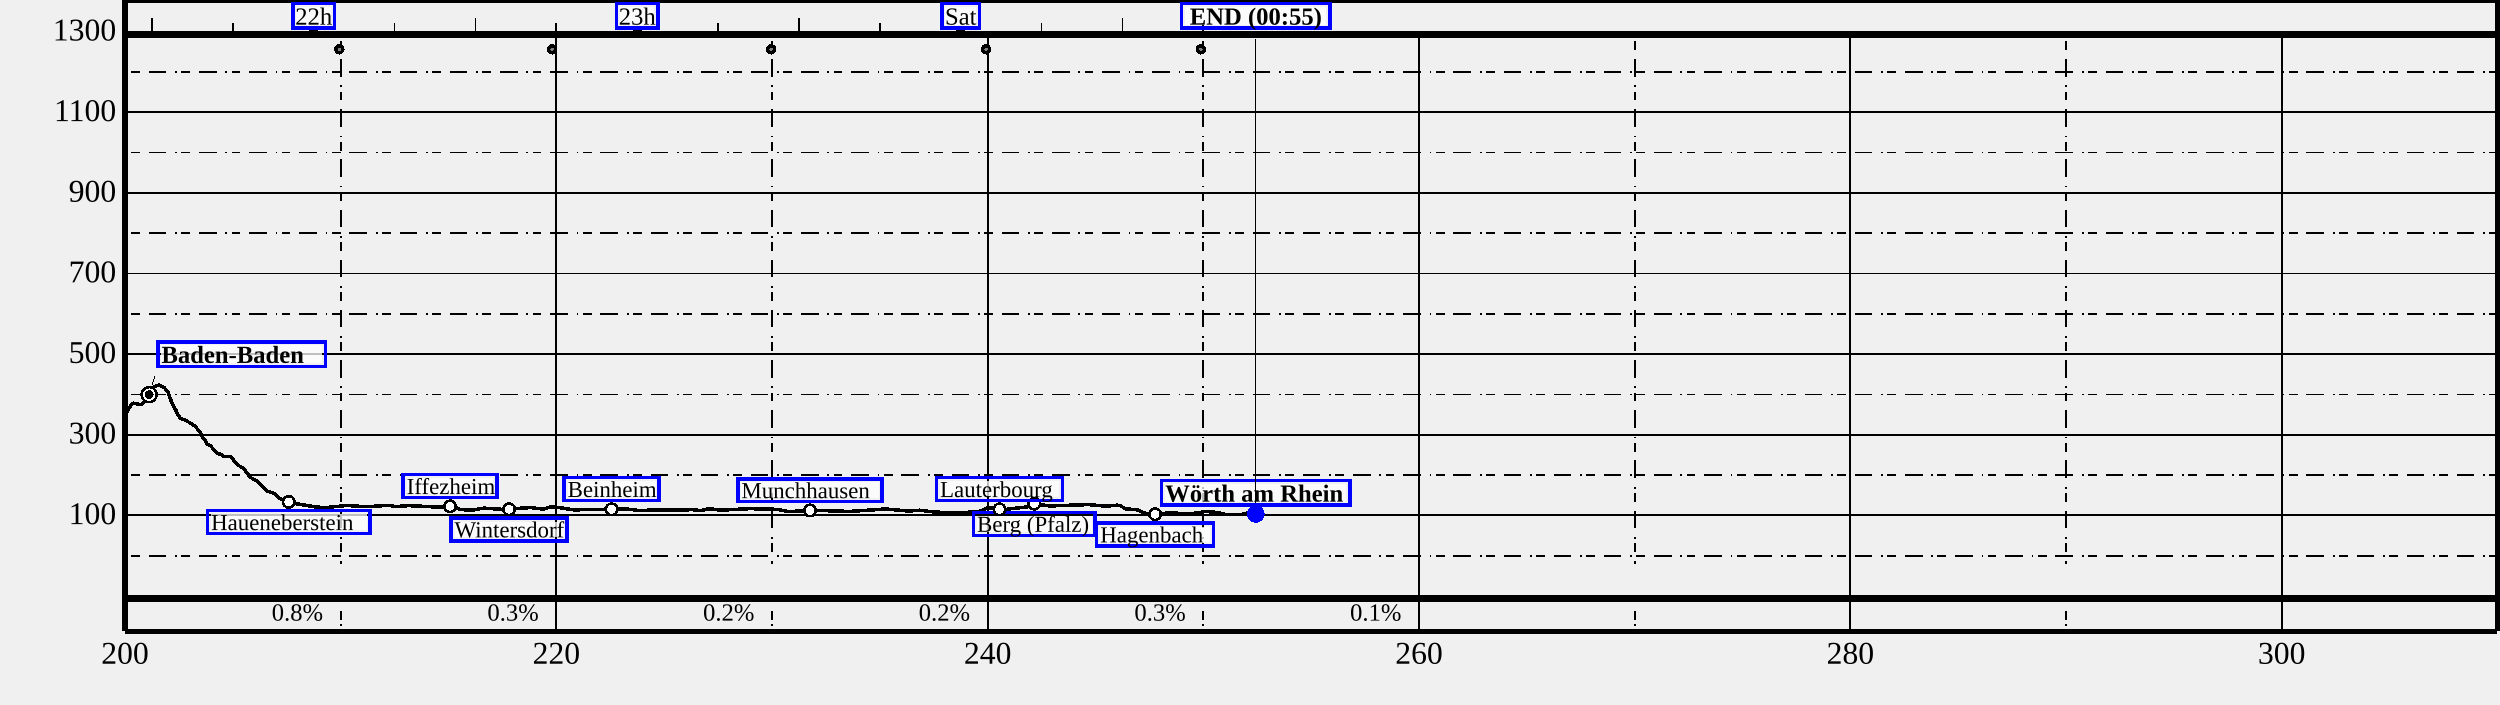
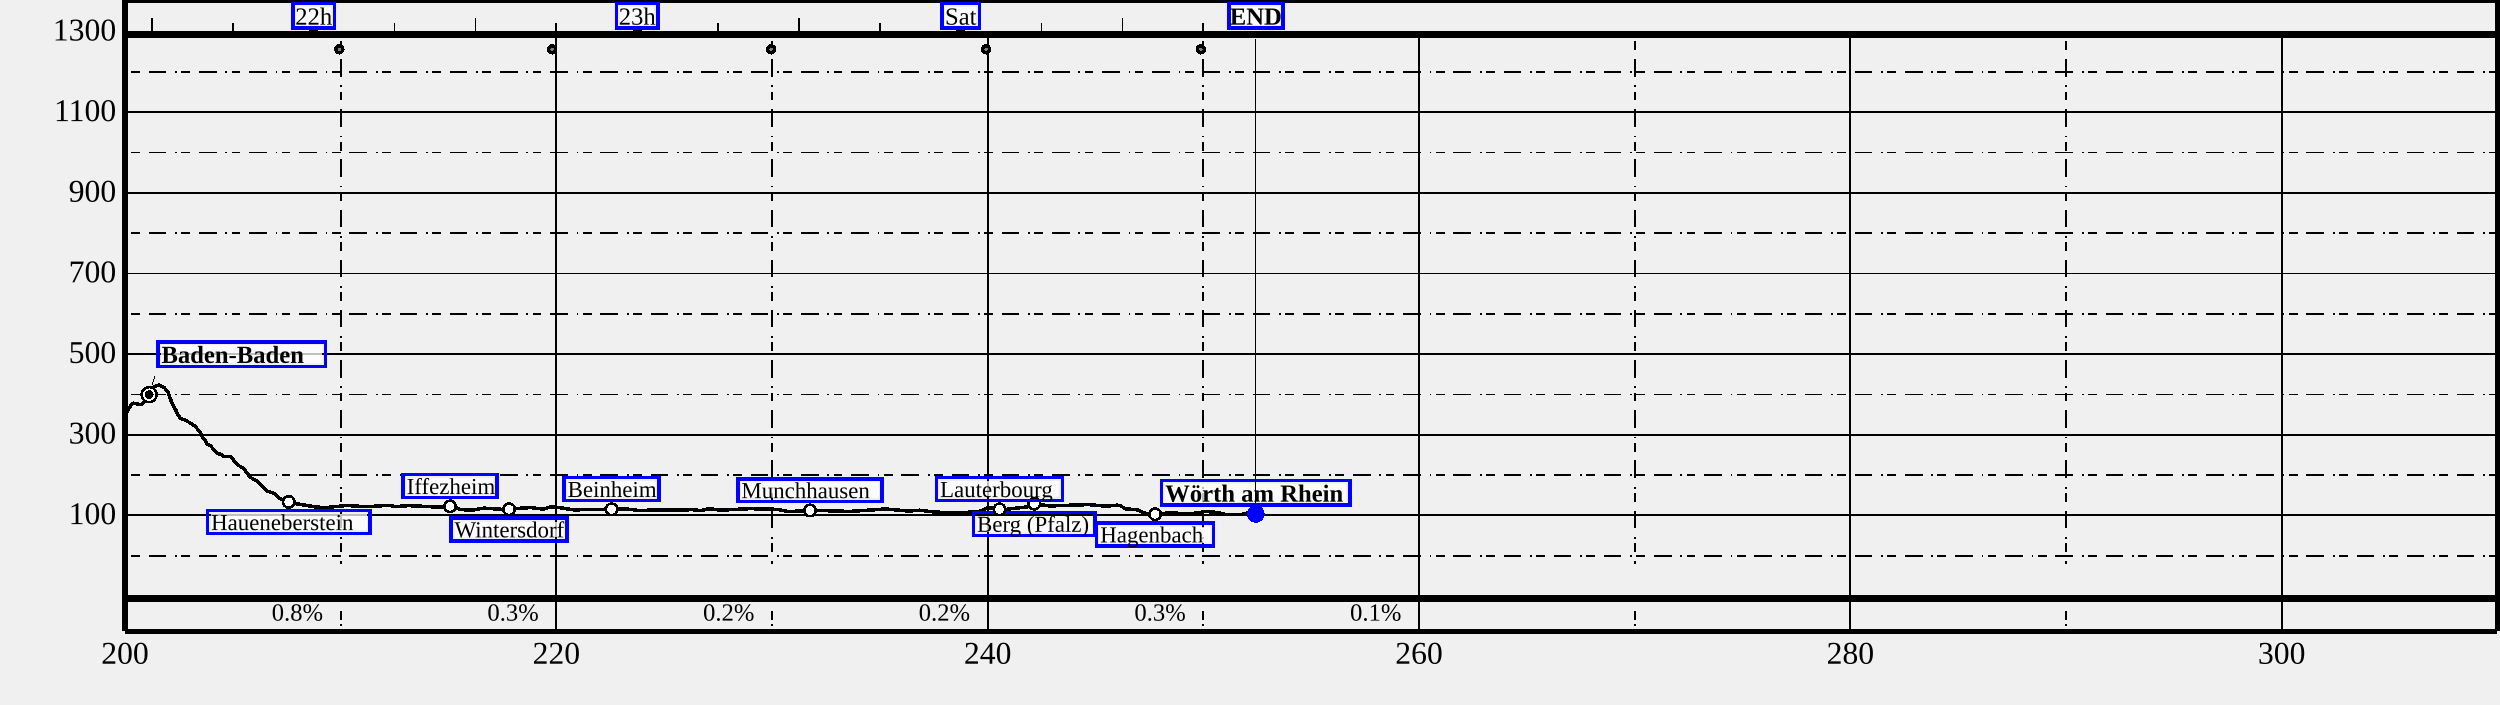
<svg xmlns="http://www.w3.org/2000/svg" height="400" width="1420">
  <g font-size="18" id="world" shape-rendering="crispEdges">
    <g id="BG" />
    <g id="SB" transform="translate(71 360)">
      <text text-anchor="middle" x="0" y="17">
200
</text>
      <text text-anchor="middle" x="245" y="17">
220
</text>
      <text text-anchor="middle" x="490" y="17">
240
</text>
      <text text-anchor="middle" x="735" y="17">
260
</text>
      <text text-anchor="middle" x="980" y="17">
280
</text>
      <text text-anchor="middle" x="1225" y="17">
300
</text>
    </g>
    <g id="SD" transform="translate(71 0)">
      <path d="M0,0 L1347.5,0" stroke="black" stroke-width="3" />
      <path d="M0,0 L0,358.5" stroke="black" stroke-width="3" />
      <path d="M0,358.5 L1347.5,358.5" stroke="black" stroke-width="3" />
      <path d="M1347.5,0 L1347.5,358.5" stroke="black" stroke-width="3" />
      <path d="M0,358.5 L1347.5,358.5" stroke="black" stroke-width="1" />
      <path d="M0,20 L0,358.5" stroke="black" stroke-width="1" />
      <path d="M245,20 L245,358.5" stroke="black" stroke-width="1" />
      <path d="M490,20 L490,358.5" stroke="black" stroke-width="1" />
      <path d="M735,20 L735,358.5" stroke="black" stroke-width="1" />
      <path d="M980,20 L980,358.5" stroke="black" stroke-width="1" />
      <path d="M1225,20 L1225,358.5" stroke="black" stroke-width="1" />
      <path d="M122.5,20 L122.5,320.5" stroke="black" stroke-dasharray="1.0,2.5,5.0,5.0,10.0,5.0" />
      <path d="M367.5,20 L367.5,320.5" stroke="black" stroke-dasharray="1.0,2.5,5.0,5.0,10.0,5.0" />
      <path d="M612.5,20 L612.5,320.5" stroke="black" stroke-dasharray="1.0,2.5,5.0,5.0,10.0,5.0" />
      <path d="M857.5,20 L857.5,320.5" stroke="black" stroke-dasharray="1.0,2.5,5.0,5.0,10.0,5.0" />
      <path d="M1102.5,20 L1102.5,320.5" stroke="black" stroke-dasharray="1.0,2.5,5.0,5.0,10.0,5.0" />
      <path d="M1347.5,20 L1347.5,320.5" stroke="black" stroke-dasharray="1.0,2.5,5.0,5.0,10.0,5.0" />
      <path d="M0,338.5 L1347.5,338.5" stroke="black" stroke-width="1" />
      <path d="M0,292.714 L1347.5,292.714" stroke="black" stroke-width="1" />
      <path d="M0,246.929 L1347.5,246.929" stroke="black" stroke-width="1" />
      <path d="M0,201.143 L1347.5,201.143" stroke="black" stroke-width="1" />
      <path d="M0,155.357 L1347.5,155.357" stroke="black" stroke-width="1" />
      <path d="M0,109.571 L1347.5,109.571" stroke="black" stroke-width="1" />
      <path d="M0,63.786 L1347.5,63.786" stroke="black" stroke-width="1" />
      <path d="M0,18 L1347.5,18" stroke="black" stroke-width="1" />
      <path d="M0,315.607 L1347.5,315.607" stroke="black" stroke-dasharray="1.0,2.5,5.0,5.0,10.0,5.0" />
      <path d="M0,269.821 L1347.5,269.821" stroke="black" stroke-dasharray="1.0,2.5,5.0,5.0,10.0,5.0" />
      <path d="M0,224.036 L1347.5,224.036" stroke="black" stroke-dasharray="1.0,2.5,5.0,5.0,10.0,5.0" />
      <path d="M0,178.25 L1347.5,178.25" stroke="black" stroke-dasharray="1.0,2.5,5.0,5.0,10.0,5.0" />
      <path d="M0,132.464 L1347.5,132.464" stroke="black" stroke-dasharray="1.0,2.5,5.0,5.0,10.0,5.0" />
      <path d="M0,86.679 L1347.5,86.679" stroke="black" stroke-dasharray="1.0,2.5,5.0,5.0,10.0,5.0" />
      <path d="M0,40.893 L1347.5,40.893" stroke="black" stroke-dasharray="1.0,2.5,5.0,5.0,10.0,5.0" />
      <path d="M0,-4.893 L1347.5,-4.893" stroke="black" stroke-dasharray="1.0,2.5,5.0,5.0,10.0,5.0" />
      <path d="M0,20 L1347.5,20" stroke="black" stroke-width="3" />
      <g>
        <path d="M15.312,20 L15.312,10" stroke="black" stroke-width="1" />
        <path d="M61.25,20 L61.25,13" stroke="black" stroke-width="1" />
        <path d="M107.188,20 L107.188,16" stroke="black" stroke-width="5" />
        <path d="M153.125,20 L153.125,13" stroke="black" stroke-width="1" />
        <path d="M199.062,20 L199.062,10" stroke="black" stroke-width="1" />
        <path d="M245,20 L245,13" stroke="black" stroke-width="1" />
        <path d="M290.938,20 L290.938,16" stroke="black" stroke-width="5" />
        <path d="M336.875,20 L336.875,13" stroke="black" stroke-width="1" />
        <path d="M382.812,20 L382.812,10" stroke="black" stroke-width="1" />
        <path d="M428.75,20 L428.75,13" stroke="black" stroke-width="1" />
        <path d="M474.688,20 L474.688,16" stroke="black" stroke-width="5" />
        <path d="M520.625,20 L520.625,13" stroke="black" stroke-width="1" />
        <path d="M566.562,20 L566.562,10" stroke="black" stroke-width="1" />
        <path d="M612.5,20 L612.5,13" stroke="black" stroke-width="1" />
      </g>
      <text font-size="14" text-anchor="end" x="112.5" y="352.5">
0.8%
</text>
      <text font-size="14" text-anchor="end" x="235" y="352.5">
0.3%
</text>
      <text font-size="14" text-anchor="end" x="357.5" y="352.5">
0.2%
</text>
      <text font-size="14" text-anchor="end" x="480" y="352.5">
0.2%
</text>
      <text font-size="14" text-anchor="end" x="602.5" y="352.5">
0.3%
</text>
      <text font-size="14" text-anchor="end" x="725" y="352.5">
0.1%
</text>
      <path d="M122.5,355.5 L122.5,340.5" stroke="black" stroke-dasharray="1.0,2.5,5.0,5.0,10.0,5.0" />
      <path d="M367.5,355.5 L367.5,340.5" stroke="black" stroke-dasharray="1.0,2.5,5.0,5.0,10.0,5.0" />
      <path d="M612.5,355.5 L612.5,340.5" stroke="black" stroke-dasharray="1.0,2.5,5.0,5.0,10.0,5.0" />
      <path d="M857.5,355.5 L857.5,340.5" stroke="black" stroke-dasharray="1.0,2.5,5.0,5.0,10.0,5.0" />
      <path d="M1102.5,355.5 L1102.5,340.5" stroke="black" stroke-dasharray="1.0,2.5,5.0,5.0,10.0,5.0" />
      <path d="M1347.5,355.5 L1347.5,340.5" stroke="black" stroke-dasharray="1.0,2.5,5.0,5.0,10.0,5.0" />
      <path d="M0,340.5 L1347.5,340.5" stroke="black" stroke-width="3" />
      <path d="M0.4,234.5 L1.0,234.5 L1.3,233.5 L3.5,229.9 L4.8,229.0 L9.0,229.8 L10.2,228.9 L12.3,226.8 L13.5,224.1 L15.9,221.2 L16.2,220.0 L19.2,218.6 L22.2,220.0 L24.6,223.0 L26.4,228.3 L28.6,232.5 L28.8,232.5 L29.3,234.4 L31.6,237.7 L34.4,238.6 L39.8,242.1 L42.5,245.3 L44.1,248.6 L45.6,250.1 L46.7,252.2 L48.6,253.3 L52.5,257.5 L54.8,258.2 L56.3,259.4 L59.8,259.2 L64.2,264.2 L67.5,266.2 L71.0,271.0 L74.7,273.1 L80.2,278.7 L84.4,280.1 L87.9,283.2 L94.8,285.7 L109.3,288.1 L115.4,288.2 L125.7,287.1 L137.2,287.8 L150.4,287.0 L153.3,287.8 L161.1,287.2 L177.7,288.0 L184.2,287.6 L187.9,288.2 L190.4,289.4 L196.9,289.8 L203.9,288.6 L214.1,289.3 L230.7,288.3 L237.3,289.2 L242.6,287.7 L254.9,289.6 L284.6,289.0 L291.0,289.9 L322.5,289.5 L327.1,290.0 L332.0,288.9 L338.3,289.8 L354.7,288.9 L370.3,289.3 L377.2,290.6 L390.1,289.8 L411.6,290.5 L432.0,289.1 L445.2,290.3 L451.5,289.8 L460.4,290.9 L475.1,291.3 L486.4,290.3 L490.2,288.3 L499.7,289.4 L512.4,287.9 L516.5,286.1 L525.1,287.4 L546.9,286.6 L557.1,287.5 L563.8,286.9 L565.7,287.4 L568.2,289.0 L575.0,289.6 L581.4,292.3 L593.4,291.3 L605.0,291.9 L614.1,290.5 L620.9,291.1 L625.4,292.3 L634.5,292.1 L638.1,291.3 L642.3,291.9" fill="transparent" id="track" stroke="black" stroke-linejoin="miter" stroke-miterlimit="1" stroke-width="2" />
      <g>
        <g>
          <circle cx="611.056" cy="28" fill="Gray" id="user-step" r="2" stroke="black" stroke-width="2" />
        </g>
        <g>
          <circle cx="489.113" cy="28" fill="Gray" id="user-step" r="2" stroke="black" stroke-width="2" />
        </g>
        <g>
          <circle cx="367.033" cy="28" fill="Gray" id="user-step" r="2" stroke="black" stroke-width="2" />
        </g>
        <g>
          <circle cx="242.645" cy="28" fill="Gray" id="user-step" r="2" stroke="black" stroke-width="2" />
        </g>
        <g>
          <circle cx="121.74" cy="28" fill="Gray" id="user-step" r="2" stroke="black" stroke-width="2" />
        </g>
        <g />
        <g transform="translate(474.6875 17)">
          <rect fill="white" fill-opacity="0.75" height="10" id="label-bg" width="17.304" x="-8.652" y="-13" />
          <rect fill="none" height="14" id="label-dbg" stroke="blue" stroke-width="2" width="21.304" x="-10.652" y="-15" />
          <text font-size="14.0" font-style="normal" font-weight="normal" id="" text-anchor="middle" x="0.000" y="-3.000">
Sat
</text>
        </g>
        <g />
        <g transform="translate(290.9375 17)">
          <rect fill="white" fill-opacity="0.75" height="10" id="label-bg" width="19.625" x="-9.812" y="-13" />
          <rect fill="none" height="14" id="label-dbg" stroke="blue" stroke-width="2" width="23.625" x="-11.812" y="-15" />
          <text font-size="14.0" font-style="normal" font-weight="normal" id="" text-anchor="middle" x="0.000" y="-3.000">
23h
</text>
        </g>
        <g />
        <g transform="translate(107.1875 17)">
          <rect fill="white" fill-opacity="0.75" height="10" id="label-bg" width="19.625" x="-9.812" y="-13" />
          <rect fill="none" height="14" id="label-dbg" stroke="blue" stroke-width="2" width="23.625" x="-11.812" y="-15" />
          <text font-size="14.0" font-style="normal" font-weight="normal" id="" text-anchor="middle" x="0.000" y="-3.000">
22h
</text>
        </g>
        <g>
          <circle cx="389.103" cy="289.953" fill="Black" id="11/wp" r="4" />
          <circle cx="389.103" cy="289.953" fill="white" id="11/wp-little-white" r="2.5" />
        </g>
        <g transform="translate(389.1032 289.9534)">
          <rect fill="white" fill-opacity="0.75" height="9" id="label-bg" width="77.977" x="-38.988" y="-16" />
          <rect fill="none" height="13" id="label-dbg" stroke="blue" stroke-width="2" width="81.977" x="-40.988" y="-18" />
          <text font-size="13.0" font-style="normal" font-weight="normal" id="11/wp/text" text-anchor="start" x="-38.988" y="-7.000">
Munchhausen
</text>
        </g>
        <g>
          <circle cx="93.04" cy="285.086" fill="Black" id="9/wp" r="4" />
          <circle cx="93.04" cy="285.086" fill="white" id="9/wp-little-white" r="2.5" />
        </g>
        <g transform="translate(93.03956 285.0861)">
          <rect fill="white" fill-opacity="0.75" height="9" id="label-bg" width="88.291" x="-44.146" y="7" />
          <rect fill="none" height="13" id="label-dbg" stroke="blue" stroke-width="2" width="92.291" x="-46.146" y="5" />
          <text font-size="13.0" font-style="normal" font-weight="normal" id="9/wp/text" text-anchor="start" x="-44.146" y="16.000">
Haueneberstein
</text>
        </g>
        <g>
          <circle cx="218.163" cy="289.213" fill="Black" id="8/wp" r="4" />
          <circle cx="218.163" cy="289.213" fill="white" id="8/wp-little-white" r="2.5" />
        </g>
        <g transform="translate(218.1634 289.2133)">
          <rect fill="white" fill-opacity="0.75" height="9" id="label-bg" width="61.966" x="-30.983" y="7" />
          <rect fill="none" height="13" id="label-dbg" stroke="blue" stroke-width="2" width="65.966" x="-32.983" y="5" />
          <text font-size="13.0" font-style="normal" font-weight="normal" id="8/wp/text" text-anchor="start" x="-30.983" y="16.000">
Wintersdorf
</text>
        </g>
        <g>
          <circle cx="276.397" cy="289.287" fill="Black" id="7/wp" r="4" />
          <circle cx="276.397" cy="289.287" fill="white" id="7/wp-little-white" r="2.5" />
        </g>
        <g transform="translate(276.3968 289.2874)">
          <rect fill="white" fill-opacity="0.75" height="9" id="label-bg" width="49.959" x="-24.979" y="-16" />
          <rect fill="none" height="13" id="label-dbg" stroke="blue" stroke-width="2" width="53.959" x="-26.979" y="-18" />
          <text font-size="13.0" font-style="normal" font-weight="normal" id="7/wp/text" text-anchor="start" x="-24.979" y="-7.000">
Beinheim
</text>
        </g>
        <g>
          <circle cx="516.512" cy="286.058" fill="Black" id="6/wp" r="4" />
          <circle cx="516.512" cy="286.058" fill="white" id="6/wp-little-white" r="2.5" />
        </g>
        <g transform="translate(516.5121 286.0582)">
          <rect fill="white" fill-opacity="0.75" height="9" id="label-bg" width="65.122" x="-32.561" y="7" />
          <rect fill="none" height="13" id="label-dbg" stroke="blue" stroke-width="2" width="69.122" x="-34.561" y="5" />
          <text font-size="13.0" font-style="normal" font-weight="normal" id="6/wp/text" text-anchor="start" x="-32.561" y="16.000">
Berg (Pfalz)
</text>
        </g>
        <g>
          <circle cx="496.739" cy="289.33" fill="Black" id="5/wp" r="4" />
          <circle cx="496.739" cy="289.33" fill="white" id="5/wp-little-white" r="2.5" />
        </g>
        <g transform="translate(496.7392 289.33)">
          <rect fill="white" fill-opacity="0.75" height="9" id="label-bg" width="67.586" x="-33.793" y="-16" />
          <rect fill="none" height="13" id="label-dbg" stroke="blue" stroke-width="2" width="71.586" x="-35.793" y="-18" />
          <text font-size="13.0" font-style="normal" font-weight="normal" id="5/wp/text" text-anchor="start" x="-33.793" y="-7.000">
Lauterbourg
</text>
        </g>
        <g>
          <circle cx="184.616" cy="287.618" fill="Black" id="4/wp" r="4" />
          <circle cx="184.616" cy="287.618" fill="white" id="4/wp-little-white" r="2.5" />
        </g>
        <g transform="translate(184.6157 287.6183)">
          <rect fill="white" fill-opacity="0.75" height="9" id="label-bg" width="49.266" x="-24.633" y="-16" />
          <rect fill="none" height="13" id="label-dbg" stroke="blue" stroke-width="2" width="53.266" x="-26.633" y="-18" />
          <text font-size="13.0" font-style="normal" font-weight="normal" id="4/wp/text" text-anchor="start" x="-24.633" y="-7.000">
Iffezheim
</text>
        </g>
        <g>
          <circle cx="585.114" cy="292.067" fill="Black" id="3/wp" r="4" />
          <circle cx="585.114" cy="292.067" fill="white" id="3/wp-little-white" r="2.5" />
        </g>
        <g transform="translate(585.1145 292.0669)">
          <rect fill="white" fill-opacity="0.75" height="9" id="label-bg" width="62.351" x="-31.176" y="7" />
          <rect fill="none" height="13" id="label-dbg" stroke="blue" stroke-width="2" width="66.351" x="-33.176" y="5" />
          <text font-size="13.0" font-style="normal" font-weight="normal" id="3/wp/text" text-anchor="start" x="-31.176" y="16.000">
Hagenbach
</text>
        </g>
        <g>
          <circle cx="642.301" cy="291.942" fill="Black" id="2/wp" r="5" />
          <circle cx="642.301" cy="291.942" fill="white" id="2/wp-little-white" r="3.5" />
          <circle cx="642.301" cy="291.942" fill="black" id="2/wp-little-white" r="2.5" />
        </g>
        <g transform="translate(642.301 291.9425)">
          <rect fill="white" fill-opacity="0.75" height="10" id="label-bg" width="102.959" x="-51.48" y="-17" />
          <rect fill="none" height="14" id="label-dbg" stroke="blue" stroke-width="2" width="106.959" x="-53.48" y="-19" />
          <text font-size="14.0" font-style="normal" font-weight="bold" id="2/wp/text" text-anchor="start" x="-51.480" y="-7.000">
Wörth am Rhein
</text>
        </g>
        <g>
          <circle cx="13.697" cy="224.137" fill="Black" id="1/wp" r="5" />
          <circle cx="13.697" cy="224.137" fill="white" id="1/wp-little-white" r="3.5" />
          <circle cx="13.697" cy="224.137" fill="black" id="1/wp-little-white" r="2.5" />
        </g>
        <g transform="translate(13.69698 224.1371)">
          <rect fill="white" fill-opacity="0.75" height="10" id="label-bg" width="91.196" x="7" y="-28" />
          <rect fill="none" height="14" id="label-dbg" stroke="blue" stroke-width="2" width="95.196" x="5" y="-30" />
          <text font-size="14.0" font-style="normal" font-weight="bold" id="1/wp/text" text-anchor="start" x="7.000" y="-18.000">
Baden-Baden
</text>
        </g>
        <path d="M16.91,213.86 L15.49,218.41" id="link" stroke="black" stroke-linejoin="miter" stroke-miterlimit="1" stroke-width="0.5" />
        <g>
          <circle cx="642.301" cy="291.942" fill="Blue" id="0/wp" r="5" />
        </g>
        <g transform="translate(642.301 291.9425)">
-           <rect fill="white" fill-opacity="0.75" height="10" id="label-bg" width="80.163" x="-40.082" y="-287.942" />
-           <rect fill="none" height="14" id="label-dbg" stroke="blue" stroke-width="2" width="84.163" x="-42.082" y="-289.942" />
-           <text font-size="14.0" font-style="normal" font-weight="bold" id="" text-anchor="middle" x="0.000" y="-277.942">
- END (00:55)
+           <rect fill="white" fill-opacity="0.75" height="10" id="label-bg" width="26.638" x="-13.319" y="-287.942" />
+           <rect fill="none" height="14" id="label-dbg" stroke="blue" stroke-width="2" width="30.638" x="-15.319" y="-289.942" />
+           <text font-size="14.0" font-style="normal" font-weight="bold" id="0/wp/text" text-anchor="middle" x="0.000" y="-277.942">
+ END
</text>
        </g>
        <path d="M642.30,22.00 L642.30,285.94" id="link" stroke="black" stroke-linejoin="miter" stroke-miterlimit="1" stroke-width="0.5" />
      </g>
    </g>
    <g id="SL" transform="translate(0 0)">
      <text text-anchor="end" x="66" y="297.714">
100
</text>
      <text text-anchor="end" x="66" y="251.929">
300
</text>
      <text text-anchor="end" x="66" y="206.143">
500
</text>
      <text text-anchor="end" x="66" y="160.357">
700
</text>
      <text text-anchor="end" x="66" y="114.571">
900
</text>
      <text text-anchor="end" x="66" y="68.786">
1100
</text>
      <text text-anchor="end" x="66" y="23">
1300
</text>
    </g>
  </g>
</svg>
